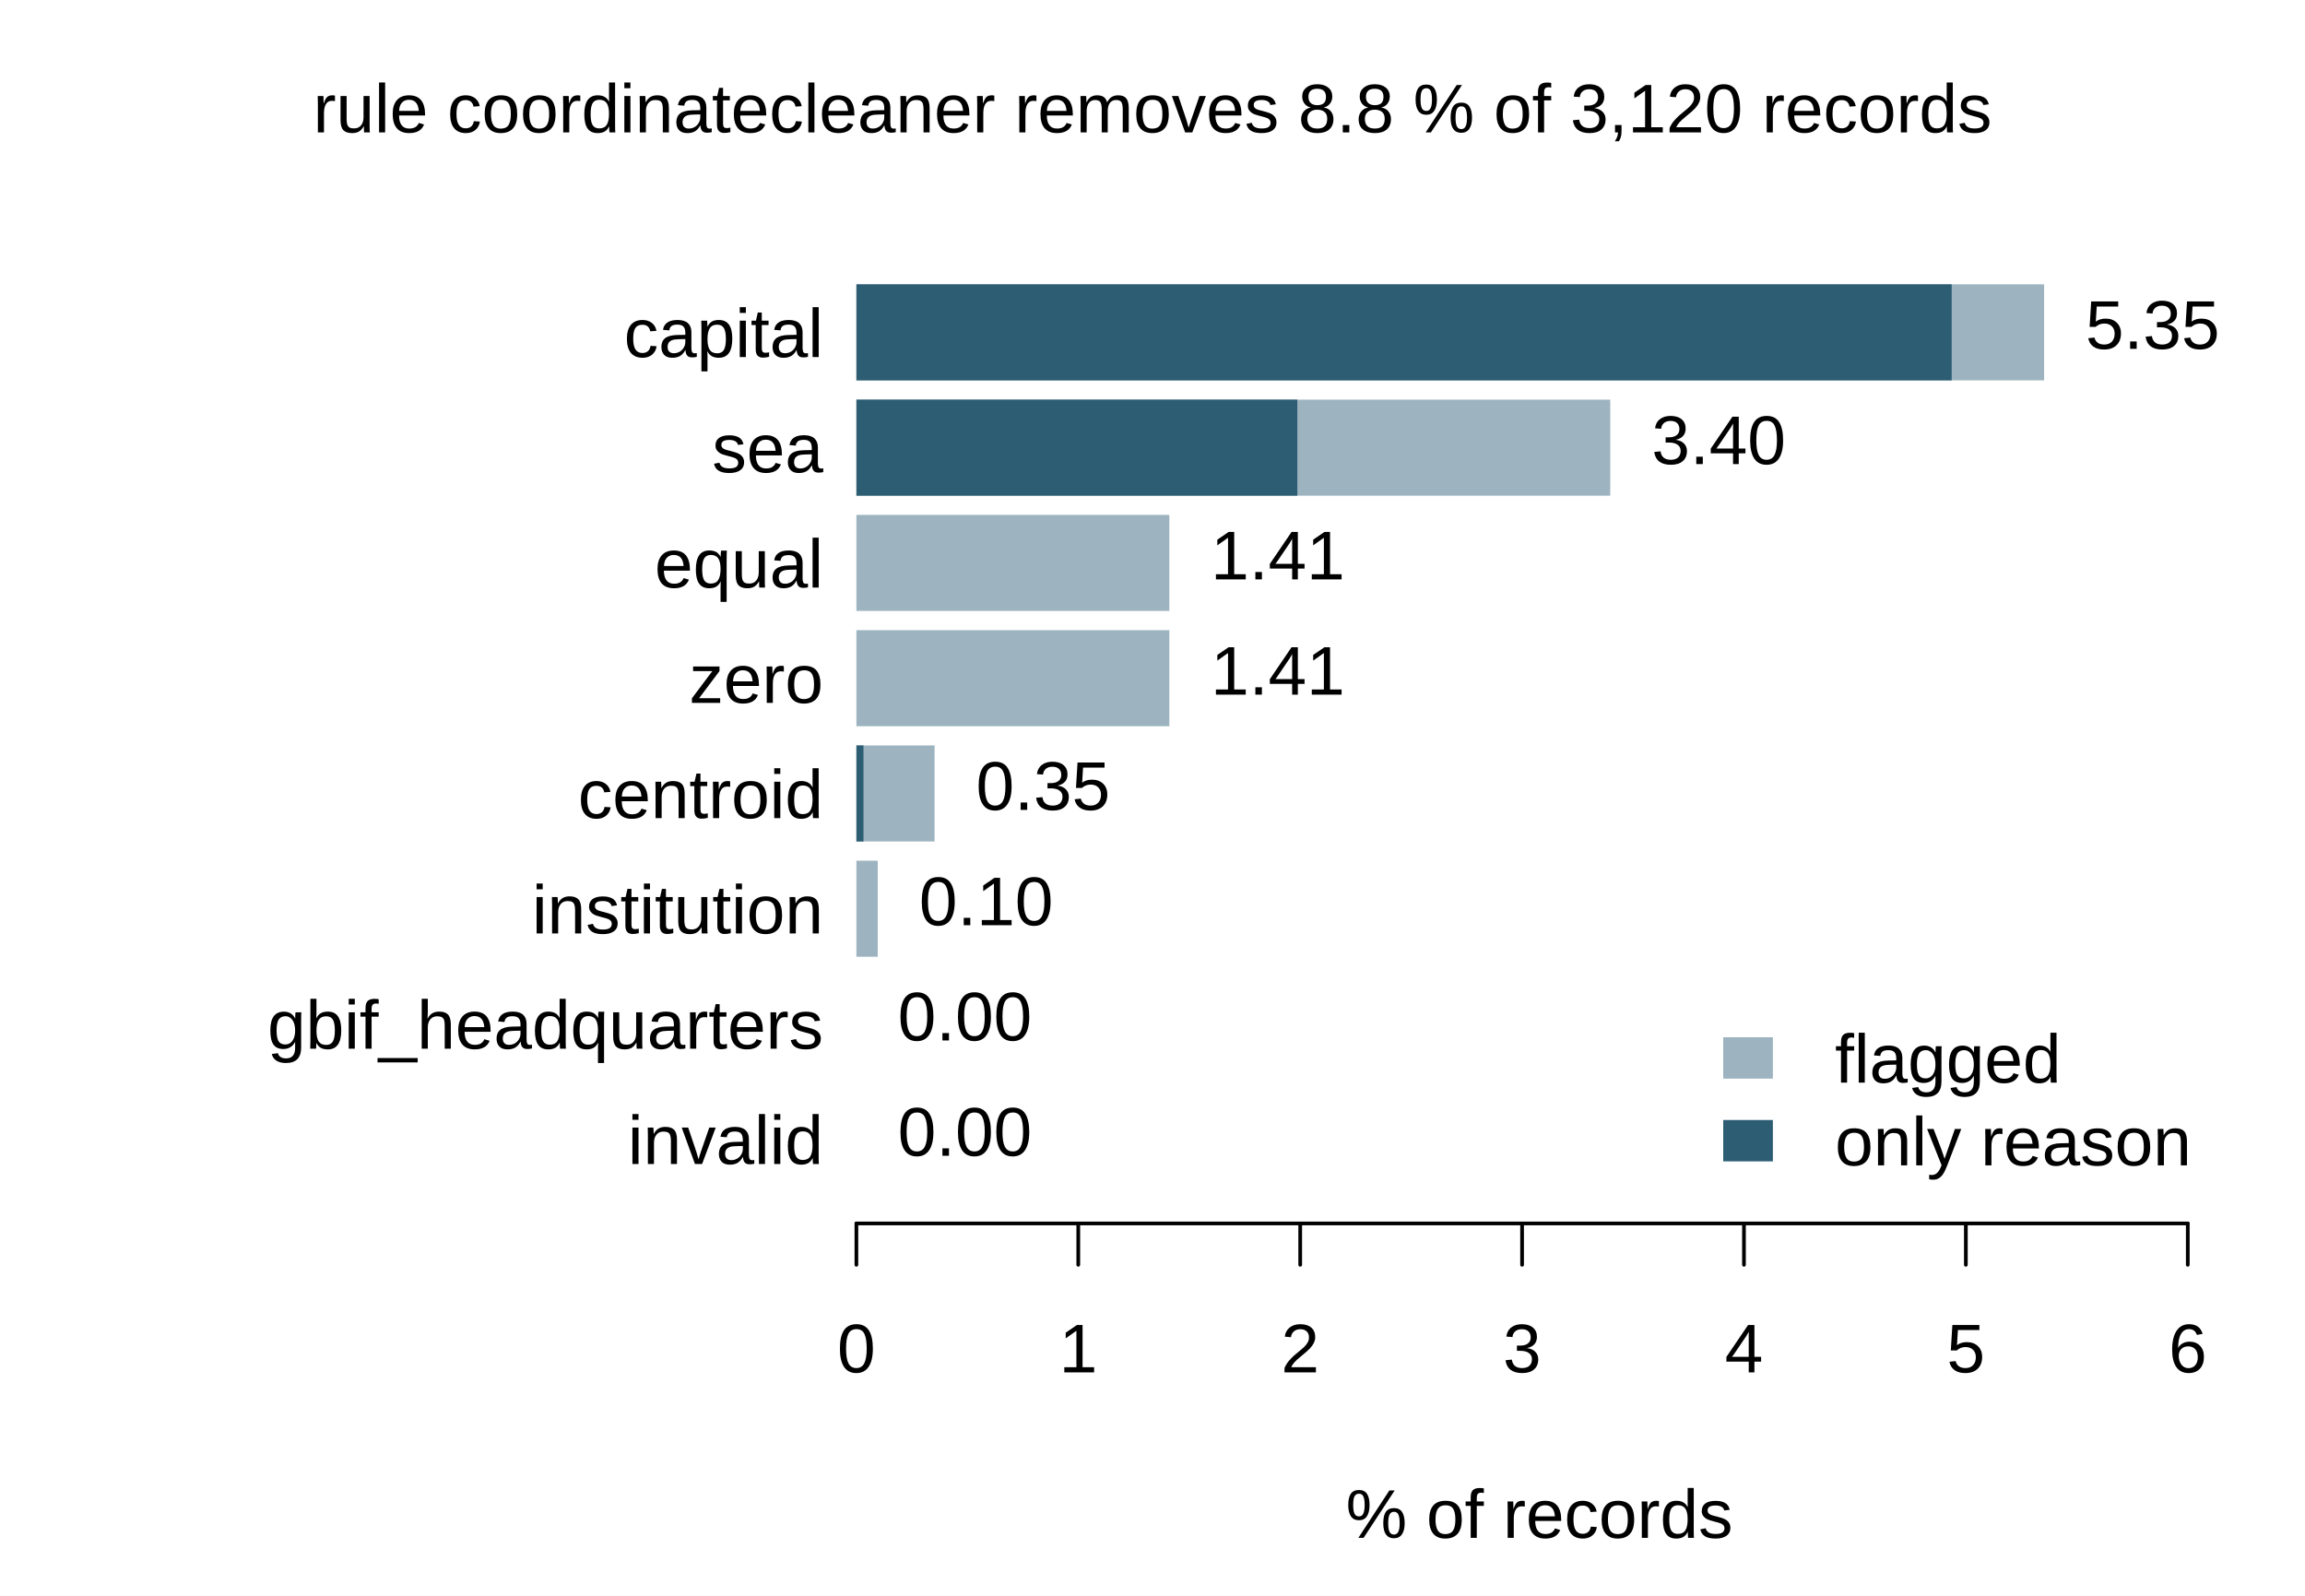
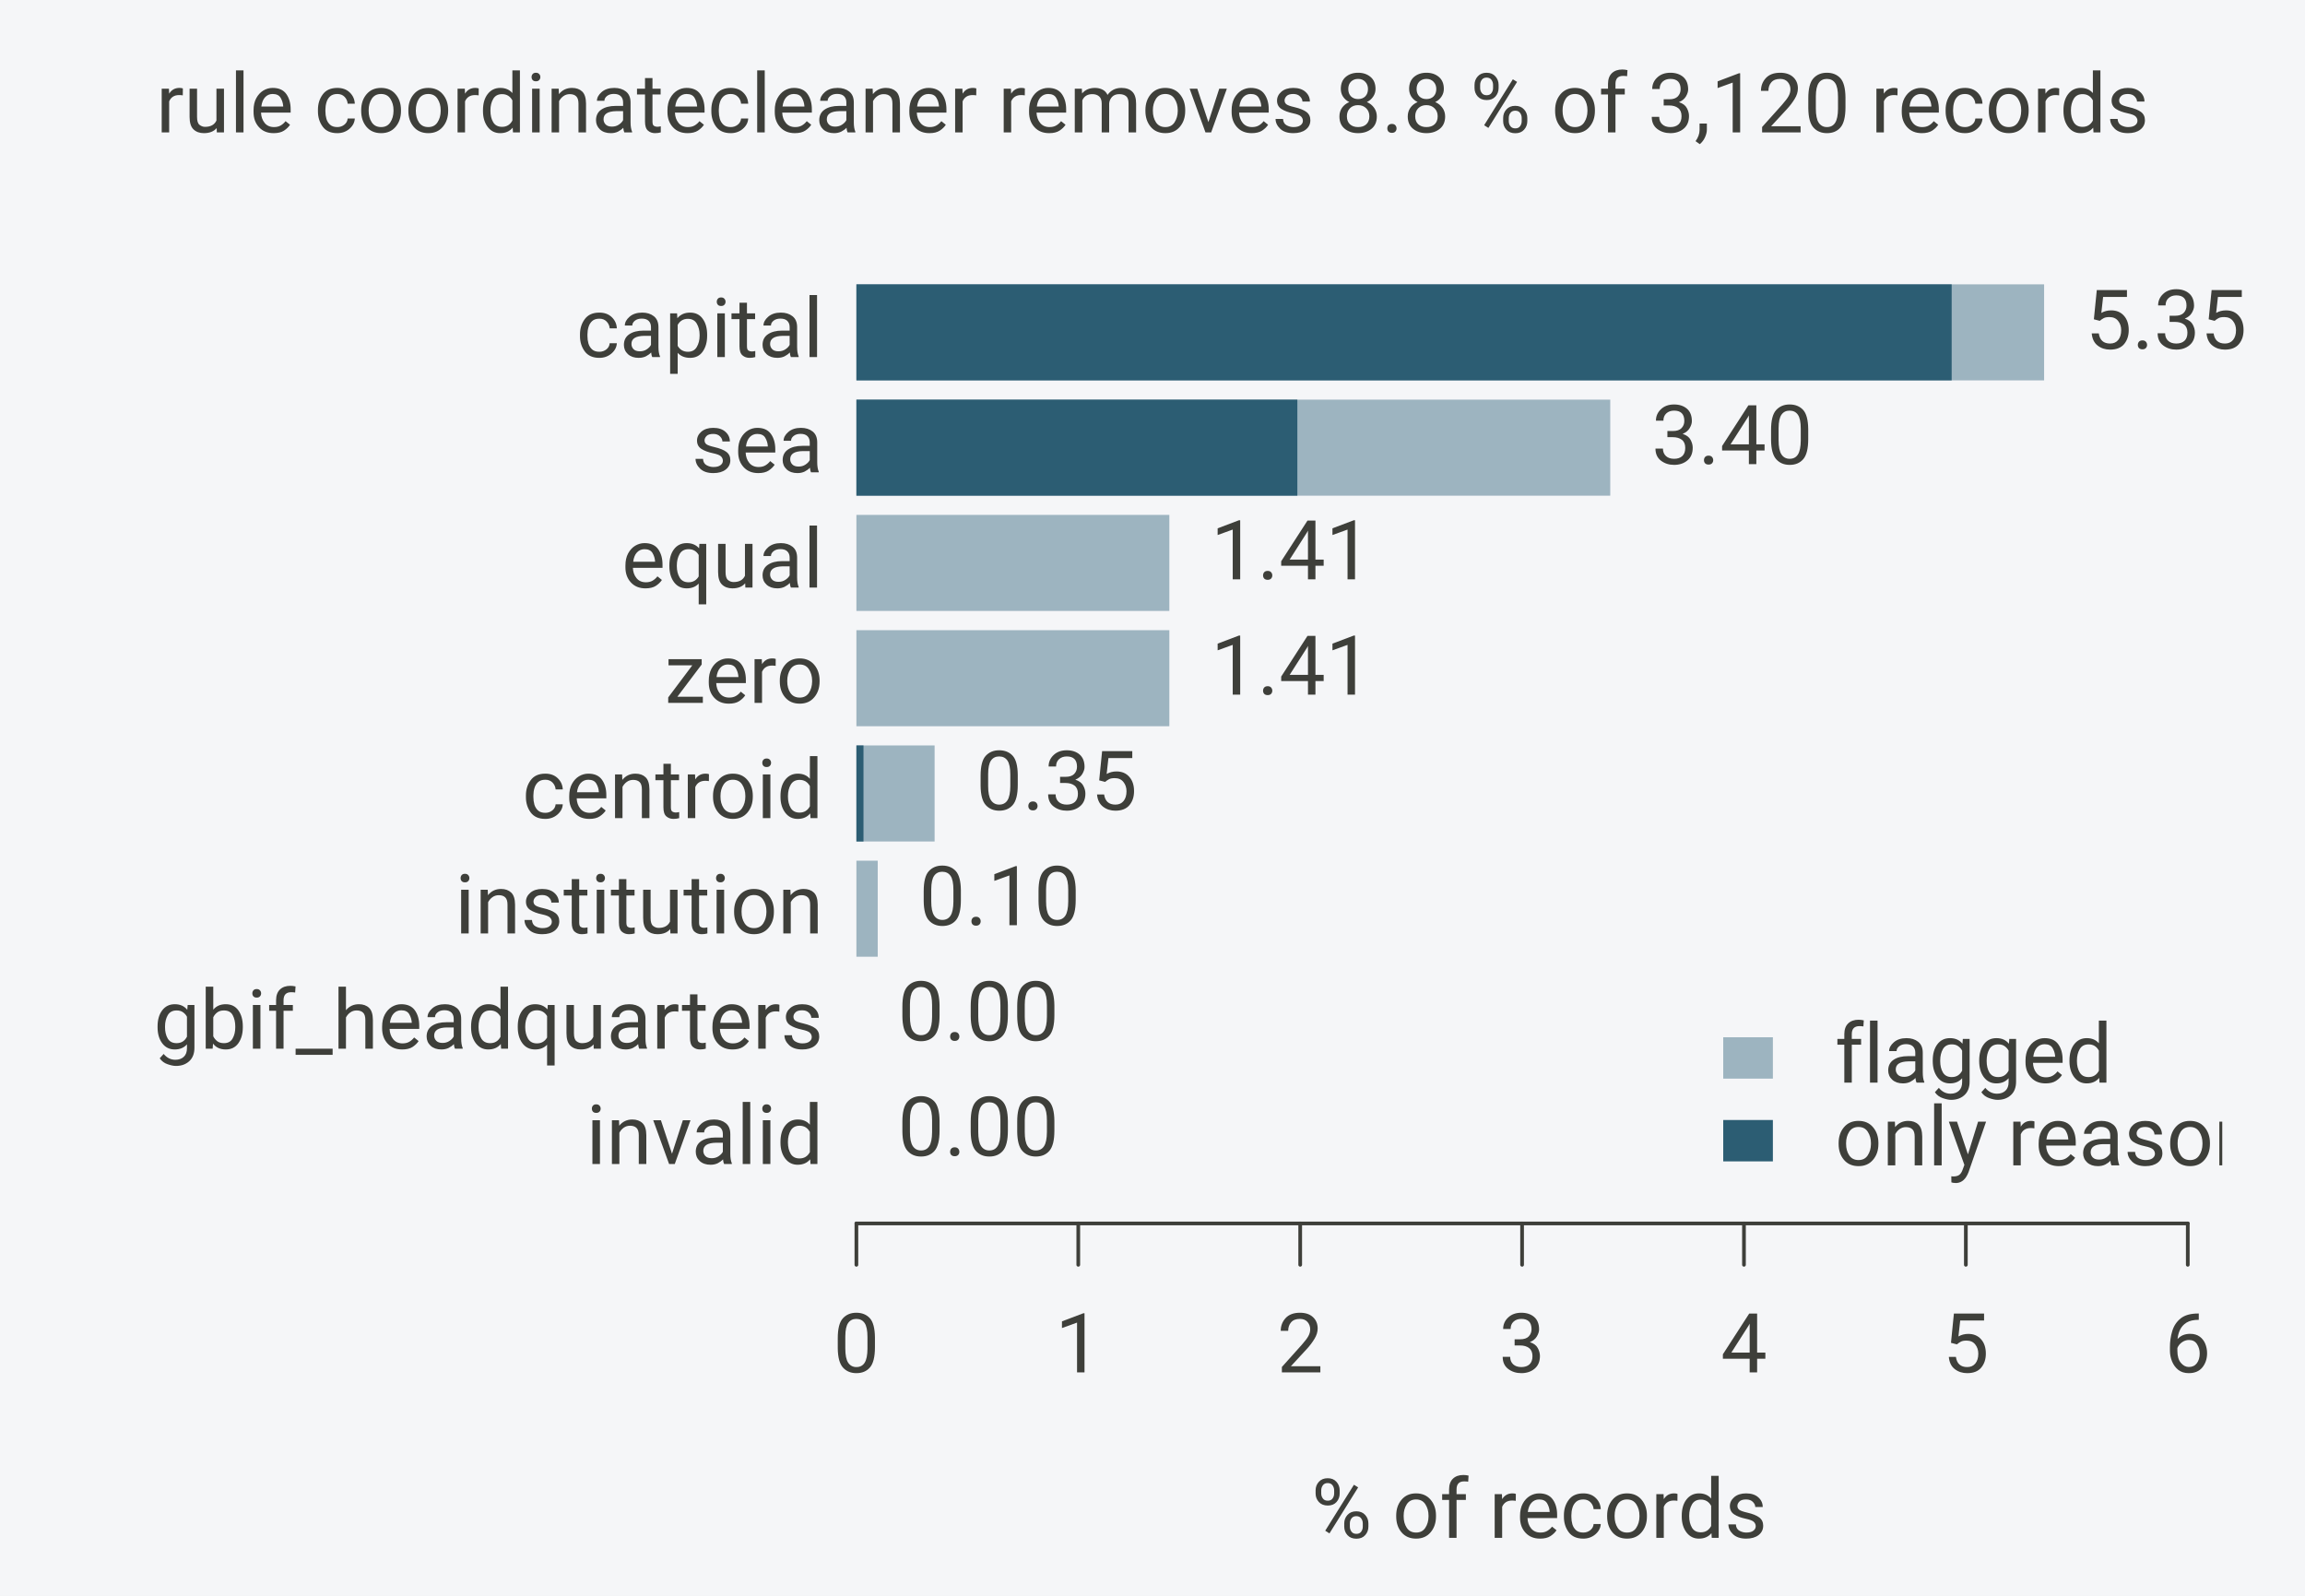
<svg xmlns="http://www.w3.org/2000/svg" width="468.00pt" height="324.00pt" viewBox="0 0 468.00 324.00">
  <g class="svglite">
    <defs>
      <style type="text/css">
-     .svglite line, .svglite polyline, .svglite polygon, .svglite path, .svglite rect, .svglite circle {
+     /* theme-aware-processed */
+     .svglite line, .svglite polyline, .svglite polygon, .svglite path, .svglite circle {
      fill: none;
-       stroke: #000000;
+       stroke: #3E3F3A;
+       stroke-linecap: round;
+       stroke-linejoin: round;
+       stroke-miterlimit: 10.00;
+     }
+     .svglite &gt; g &gt; rect {
+       fill: none;
+       stroke: #3E3F3A;
      stroke-linecap: round;
      stroke-linejoin: round;
      stroke-miterlimit: 10.00;
    }
    .svglite text {
      white-space: pre;
+       fill: #3E3F3A;
    }
    .svglite g.glyphgroup path {
      fill: inherit;
      stroke: none;
    }
  </style>
    </defs>
-     <rect width="100%" height="100%" style="stroke: none; fill: #FFFFFF;" />
+     <rect class="svg-bg" width="100%" height="100%" style="stroke: none; fill: #F5F6F8;" />
    <defs>
      <clipPath id="cpMC4wMHw0NjguMDB8MC4wMHwzMjQuMDA=">
        <rect x="0.00" y="0.00" width="468.00" height="324.00" />
      </clipPath>
    </defs>
    <g clip-path="url(#cpMC4wMHw0NjguMDB8MC4wMHwzMjQuMDA=)">
      <rect x="173.88" y="221.56" width="0.00" height="19.50" style="stroke-width: 0.75; stroke: none; fill: #9DB4C0;" />
      <rect x="173.88" y="198.16" width="0.00" height="19.50" style="stroke-width: 0.75; stroke: none; fill: #9DB4C0;" />
      <rect x="173.88" y="174.75" width="4.33" height="19.50" style="stroke-width: 0.75; stroke: none; fill: #9DB4C0;" />
      <rect x="173.88" y="151.35" width="15.88" height="19.50" style="stroke-width: 0.75; stroke: none; fill: #9DB4C0;" />
      <rect x="173.88" y="127.95" width="63.54" height="19.50" style="stroke-width: 0.75; stroke: none; fill: #9DB4C0;" />
      <rect x="173.88" y="104.54" width="63.54" height="19.50" style="stroke-width: 0.75; stroke: none; fill: #9DB4C0;" />
      <rect x="173.88" y="81.14" width="153.06" height="19.50" style="stroke-width: 0.75; stroke: none; fill: #9DB4C0;" />
      <rect x="173.88" y="57.73" width="241.15" height="19.50" style="stroke-width: 0.75; stroke: none; fill: #9DB4C0;" />
-       <text x="312.54" y="312.24" text-anchor="middle" style="font-size: 14.00px; font-family: &quot;Arial&quot;;" textLength="78.56px" lengthAdjust="spacingAndGlyphs">% of records</text>
+       <text x="312.54" y="312.24" text-anchor="middle" style="font-size: 1.4em; font-family: &quot;Roboto&quot;, -apple-system, BlinkMacSystemFont, &quot;Segoe UI&quot;, system-ui, sans-serif;">% of records</text>
      <line x1="173.88" y1="248.40" x2="444.20" y2="248.40" style="stroke-width: 0.75;" />
      <line x1="173.88" y1="248.40" x2="173.88" y2="256.80" style="stroke-width: 0.75;" />
      <line x1="218.93" y1="248.40" x2="218.93" y2="256.80" style="stroke-width: 0.75;" />
      <line x1="263.99" y1="248.40" x2="263.99" y2="256.80" style="stroke-width: 0.75;" />
      <line x1="309.04" y1="248.40" x2="309.04" y2="256.80" style="stroke-width: 0.75;" />
      <line x1="354.09" y1="248.40" x2="354.09" y2="256.80" style="stroke-width: 0.75;" />
      <line x1="399.14" y1="248.40" x2="399.14" y2="256.80" style="stroke-width: 0.75;" />
      <line x1="444.20" y1="248.40" x2="444.20" y2="256.80" style="stroke-width: 0.75;" />
-       <text x="173.88" y="278.64" text-anchor="middle" style="font-size: 14.00px; font-family: &quot;Arial&quot;;" textLength="7.78px" lengthAdjust="spacingAndGlyphs">0</text>
-       <text x="218.93" y="278.64" text-anchor="middle" style="font-size: 14.00px; font-family: &quot;Arial&quot;;" textLength="7.78px" lengthAdjust="spacingAndGlyphs">1</text>
-       <text x="263.99" y="278.64" text-anchor="middle" style="font-size: 14.00px; font-family: &quot;Arial&quot;;" textLength="7.78px" lengthAdjust="spacingAndGlyphs">2</text>
-       <text x="309.04" y="278.64" text-anchor="middle" style="font-size: 14.00px; font-family: &quot;Arial&quot;;" textLength="7.78px" lengthAdjust="spacingAndGlyphs">3</text>
-       <text x="354.09" y="278.64" text-anchor="middle" style="font-size: 14.00px; font-family: &quot;Arial&quot;;" textLength="7.78px" lengthAdjust="spacingAndGlyphs">4</text>
-       <text x="399.14" y="278.64" text-anchor="middle" style="font-size: 14.00px; font-family: &quot;Arial&quot;;" textLength="7.78px" lengthAdjust="spacingAndGlyphs">5</text>
-       <text x="444.20" y="278.64" text-anchor="middle" style="font-size: 14.00px; font-family: &quot;Arial&quot;;" textLength="7.78px" lengthAdjust="spacingAndGlyphs">6</text>
+       <text x="173.88" y="278.64" text-anchor="middle" style="font-size: 1.4em; font-family: &quot;Roboto&quot;, -apple-system, BlinkMacSystemFont, &quot;Segoe UI&quot;, system-ui, sans-serif;">0</text>
+       <text x="218.93" y="278.64" text-anchor="middle" style="font-size: 1.4em; font-family: &quot;Roboto&quot;, -apple-system, BlinkMacSystemFont, &quot;Segoe UI&quot;, system-ui, sans-serif;">1</text>
+       <text x="263.99" y="278.64" text-anchor="middle" style="font-size: 1.4em; font-family: &quot;Roboto&quot;, -apple-system, BlinkMacSystemFont, &quot;Segoe UI&quot;, system-ui, sans-serif;">2</text>
+       <text x="309.04" y="278.64" text-anchor="middle" style="font-size: 1.4em; font-family: &quot;Roboto&quot;, -apple-system, BlinkMacSystemFont, &quot;Segoe UI&quot;, system-ui, sans-serif;">3</text>
+       <text x="354.09" y="278.64" text-anchor="middle" style="font-size: 1.4em; font-family: &quot;Roboto&quot;, -apple-system, BlinkMacSystemFont, &quot;Segoe UI&quot;, system-ui, sans-serif;">4</text>
+       <text x="399.14" y="278.64" text-anchor="middle" style="font-size: 1.4em; font-family: &quot;Roboto&quot;, -apple-system, BlinkMacSystemFont, &quot;Segoe UI&quot;, system-ui, sans-serif;">5</text>
+       <text x="444.20" y="278.64" text-anchor="middle" style="font-size: 1.4em; font-family: &quot;Roboto&quot;, -apple-system, BlinkMacSystemFont, &quot;Segoe UI&quot;, system-ui, sans-serif;">6</text>
      <rect x="173.88" y="221.56" width="0.00" height="19.50" style="stroke-width: 0.75; stroke: none; fill: #2C5D73;" />
      <rect x="173.88" y="198.16" width="0.00" height="19.50" style="stroke-width: 0.75; stroke: none; fill: #2C5D73;" />
      <rect x="173.88" y="174.75" width="0.00" height="19.50" style="stroke-width: 0.75; stroke: none; fill: #2C5D73;" />
      <rect x="173.88" y="151.35" width="1.44" height="19.50" style="stroke-width: 0.75; stroke: none; fill: #2C5D73;" />
      <rect x="173.88" y="127.95" width="0.00" height="19.50" style="stroke-width: 0.75; stroke: none; fill: #2C5D73;" />
      <rect x="173.88" y="104.54" width="0.00" height="19.50" style="stroke-width: 0.75; stroke: none; fill: #2C5D73;" />
      <rect x="173.88" y="81.14" width="89.53" height="19.50" style="stroke-width: 0.75; stroke: none; fill: #2C5D73;" />
      <rect x="173.88" y="57.73" width="222.38" height="19.50" style="stroke-width: 0.75; stroke: none; fill: #2C5D73;" />
-       <text x="167.16" y="236.33" text-anchor="end" style="font-size: 14.00px; font-family: &quot;Arial&quot;;" textLength="39.67px" lengthAdjust="spacingAndGlyphs">invalid</text>
-       <text x="167.16" y="212.92" text-anchor="end" style="font-size: 14.00px; font-family: &quot;Arial&quot;;" textLength="112.80px" lengthAdjust="spacingAndGlyphs">gbif_headquarters</text>
-       <text x="167.16" y="189.52" text-anchor="end" style="font-size: 14.00px; font-family: &quot;Arial&quot;;" textLength="59.12px" lengthAdjust="spacingAndGlyphs">institution</text>
-       <text x="167.16" y="166.11" text-anchor="end" style="font-size: 14.00px; font-family: &quot;Arial&quot;;" textLength="49.78px" lengthAdjust="spacingAndGlyphs">centroid</text>
-       <text x="167.16" y="142.71" text-anchor="end" style="font-size: 14.00px; font-family: &quot;Arial&quot;;" textLength="27.22px" lengthAdjust="spacingAndGlyphs">zero</text>
-       <text x="167.16" y="119.30" text-anchor="end" style="font-size: 14.00px; font-family: &quot;Arial&quot;;" textLength="34.23px" lengthAdjust="spacingAndGlyphs">equal</text>
-       <text x="167.16" y="95.90" text-anchor="end" style="font-size: 14.00px; font-family: &quot;Arial&quot;;" textLength="22.56px" lengthAdjust="spacingAndGlyphs">sea</text>
-       <text x="167.16" y="72.50" text-anchor="end" style="font-size: 14.00px; font-family: &quot;Arial&quot;;" textLength="40.45px" lengthAdjust="spacingAndGlyphs">capital</text>
-       <text x="182.28" y="234.66" style="font-size: 14.00px; font-family: &quot;Arial&quot;;" textLength="27.23px" lengthAdjust="spacingAndGlyphs">0.00</text>
-       <text x="182.28" y="211.25" style="font-size: 14.00px; font-family: &quot;Arial&quot;;" textLength="27.23px" lengthAdjust="spacingAndGlyphs">0.00</text>
-       <text x="186.61" y="187.85" style="font-size: 14.00px; font-family: &quot;Arial&quot;;" textLength="27.23px" lengthAdjust="spacingAndGlyphs">0.10</text>
-       <text x="198.16" y="164.44" style="font-size: 14.00px; font-family: &quot;Arial&quot;;" textLength="27.23px" lengthAdjust="spacingAndGlyphs">0.35</text>
-       <text x="245.82" y="141.04" style="font-size: 14.00px; font-family: &quot;Arial&quot;;" textLength="27.23px" lengthAdjust="spacingAndGlyphs">1.41</text>
-       <text x="245.82" y="117.63" style="font-size: 14.00px; font-family: &quot;Arial&quot;;" textLength="27.23px" lengthAdjust="spacingAndGlyphs">1.41</text>
-       <text x="335.34" y="94.23" style="font-size: 14.00px; font-family: &quot;Arial&quot;;" textLength="27.23px" lengthAdjust="spacingAndGlyphs">3.40</text>
-       <text x="423.43" y="70.83" style="font-size: 14.00px; font-family: &quot;Arial&quot;;" textLength="27.23px" lengthAdjust="spacingAndGlyphs">5.35</text>
-       <text x="234.00" y="26.88" text-anchor="middle" style="font-size: 14.00px; font-family: &quot;Arial&quot;;" textLength="340.70px" lengthAdjust="spacingAndGlyphs">rule coordinatecleaner removes 8.8 % of 3,120 records</text>
+       <text x="167.16" y="236.33" text-anchor="end" style="font-size: 1.4em; font-family: &quot;Roboto&quot;, -apple-system, BlinkMacSystemFont, &quot;Segoe UI&quot;, system-ui, sans-serif;">invalid</text>
+       <text x="167.16" y="212.92" text-anchor="end" style="font-size: 1.4em; font-family: &quot;Roboto&quot;, -apple-system, BlinkMacSystemFont, &quot;Segoe UI&quot;, system-ui, sans-serif;">gbif_headquarters</text>
+       <text x="167.16" y="189.52" text-anchor="end" style="font-size: 1.4em; font-family: &quot;Roboto&quot;, -apple-system, BlinkMacSystemFont, &quot;Segoe UI&quot;, system-ui, sans-serif;">institution</text>
+       <text x="167.16" y="166.11" text-anchor="end" style="font-size: 1.4em; font-family: &quot;Roboto&quot;, -apple-system, BlinkMacSystemFont, &quot;Segoe UI&quot;, system-ui, sans-serif;">centroid</text>
+       <text x="167.16" y="142.71" text-anchor="end" style="font-size: 1.4em; font-family: &quot;Roboto&quot;, -apple-system, BlinkMacSystemFont, &quot;Segoe UI&quot;, system-ui, sans-serif;">zero</text>
+       <text x="167.16" y="119.30" text-anchor="end" style="font-size: 1.4em; font-family: &quot;Roboto&quot;, -apple-system, BlinkMacSystemFont, &quot;Segoe UI&quot;, system-ui, sans-serif;">equal</text>
+       <text x="167.16" y="95.90" text-anchor="end" style="font-size: 1.4em; font-family: &quot;Roboto&quot;, -apple-system, BlinkMacSystemFont, &quot;Segoe UI&quot;, system-ui, sans-serif;">sea</text>
+       <text x="167.16" y="72.50" text-anchor="end" style="font-size: 1.4em; font-family: &quot;Roboto&quot;, -apple-system, BlinkMacSystemFont, &quot;Segoe UI&quot;, system-ui, sans-serif;">capital</text>
+       <text x="182.28" y="234.66" style="font-size: 1.4em; font-family: &quot;Roboto&quot;, -apple-system, BlinkMacSystemFont, &quot;Segoe UI&quot;, system-ui, sans-serif;">0.00</text>
+       <text x="182.28" y="211.25" style="font-size: 1.4em; font-family: &quot;Roboto&quot;, -apple-system, BlinkMacSystemFont, &quot;Segoe UI&quot;, system-ui, sans-serif;">0.00</text>
+       <text x="186.61" y="187.85" style="font-size: 1.4em; font-family: &quot;Roboto&quot;, -apple-system, BlinkMacSystemFont, &quot;Segoe UI&quot;, system-ui, sans-serif;">0.10</text>
+       <text x="198.16" y="164.44" style="font-size: 1.4em; font-family: &quot;Roboto&quot;, -apple-system, BlinkMacSystemFont, &quot;Segoe UI&quot;, system-ui, sans-serif;">0.35</text>
+       <text x="245.82" y="141.04" style="font-size: 1.4em; font-family: &quot;Roboto&quot;, -apple-system, BlinkMacSystemFont, &quot;Segoe UI&quot;, system-ui, sans-serif;">1.41</text>
+       <text x="245.82" y="117.63" style="font-size: 1.4em; font-family: &quot;Roboto&quot;, -apple-system, BlinkMacSystemFont, &quot;Segoe UI&quot;, system-ui, sans-serif;">1.41</text>
+       <text x="335.34" y="94.23" style="font-size: 1.4em; font-family: &quot;Roboto&quot;, -apple-system, BlinkMacSystemFont, &quot;Segoe UI&quot;, system-ui, sans-serif;">3.40</text>
+       <text x="423.43" y="70.83" style="font-size: 1.4em; font-family: &quot;Roboto&quot;, -apple-system, BlinkMacSystemFont, &quot;Segoe UI&quot;, system-ui, sans-serif;">5.35</text>
+       <text x="234.00" y="26.88" text-anchor="middle" style="font-size: 1.4em; font-family: &quot;Roboto&quot;, -apple-system, BlinkMacSystemFont, &quot;Segoe UI&quot;, system-ui, sans-serif;">rule coordinatecleaner removes 8.8 % of 3,120 records</text>
    </g>
    <defs>
      <clipPath id="cpMTczLjg4fDQ1MS4yMHw1MC40MHwyNDguNDA=">
        <rect x="173.88" y="50.40" width="277.32" height="198.00" />
      </clipPath>
    </defs>
    <g clip-path="url(#cpMTczLjg4fDQ1MS4yMHw1MC40MHwyNDguNDA=)">
      <rect x="349.88" y="210.60" width="10.08" height="8.40" style="stroke-width: 0.75; stroke: none; fill: #9DB4C0;" />
      <rect x="349.88" y="227.40" width="10.08" height="8.40" style="stroke-width: 0.75; stroke: none; fill: #2C5D73;" />
-       <text x="372.56" y="219.81" style="font-size: 14.00px; font-family: &quot;Arial&quot;;" textLength="45.91px" lengthAdjust="spacingAndGlyphs">flagged</text>
-       <text x="372.56" y="236.61" style="font-size: 14.00px; font-family: &quot;Arial&quot;;" textLength="72.34px" lengthAdjust="spacingAndGlyphs">only reason</text>
+       <text x="372.56" y="219.81" style="font-size: 1.4em; font-family: &quot;Roboto&quot;, -apple-system, BlinkMacSystemFont, &quot;Segoe UI&quot;, system-ui, sans-serif;">flagged</text>
+       <text x="372.56" y="236.61" style="font-size: 1.4em; font-family: &quot;Roboto&quot;, -apple-system, BlinkMacSystemFont, &quot;Segoe UI&quot;, system-ui, sans-serif;">only reason</text>
    </g>
  </g>
</svg>
